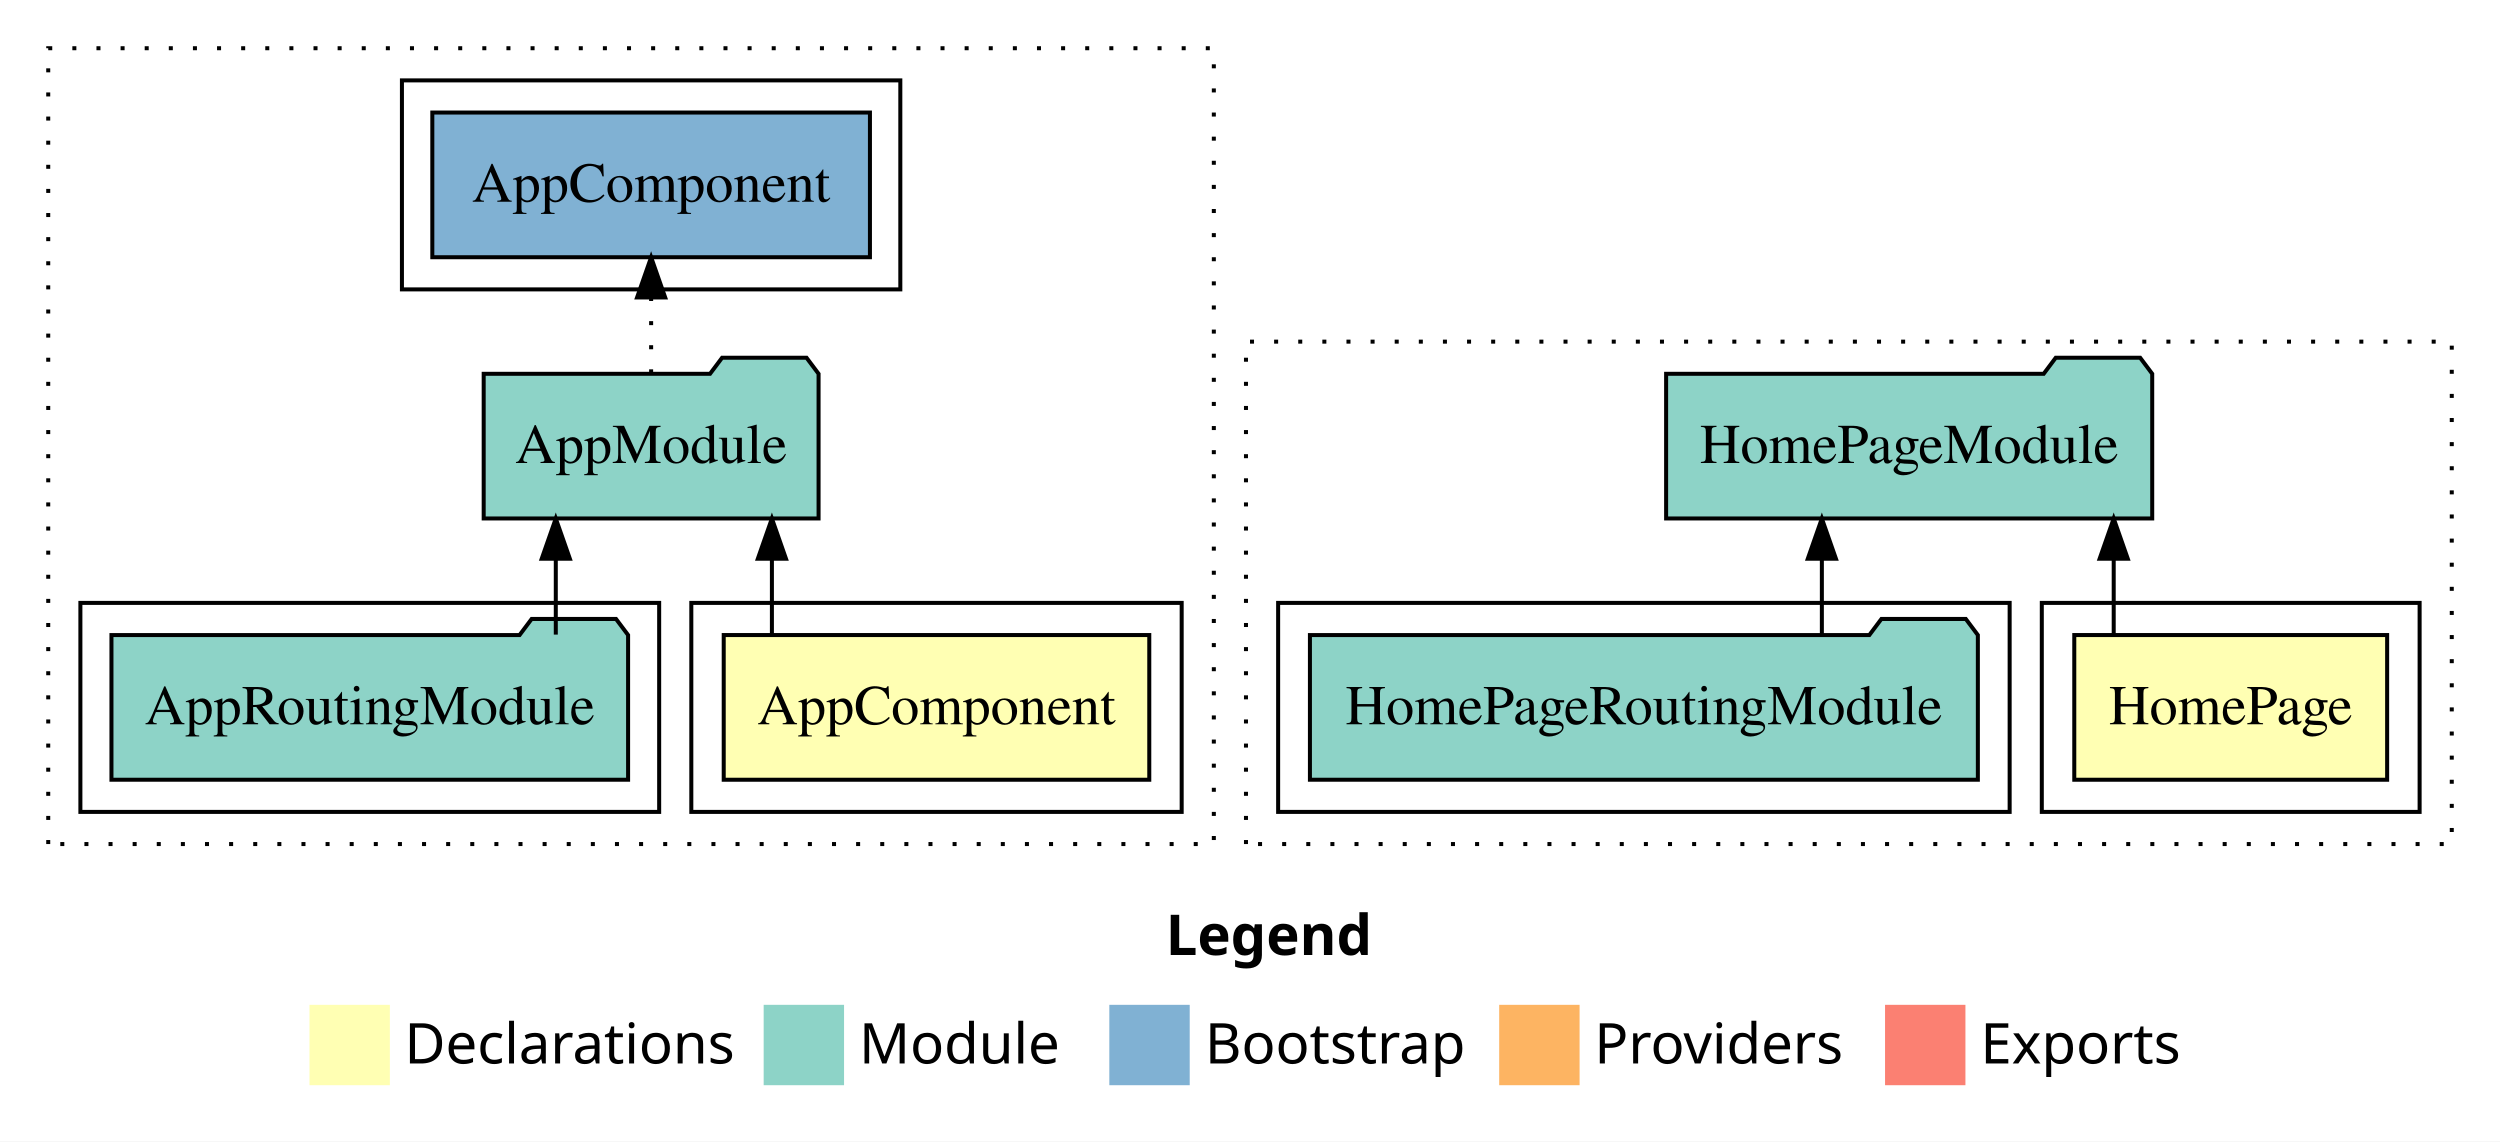
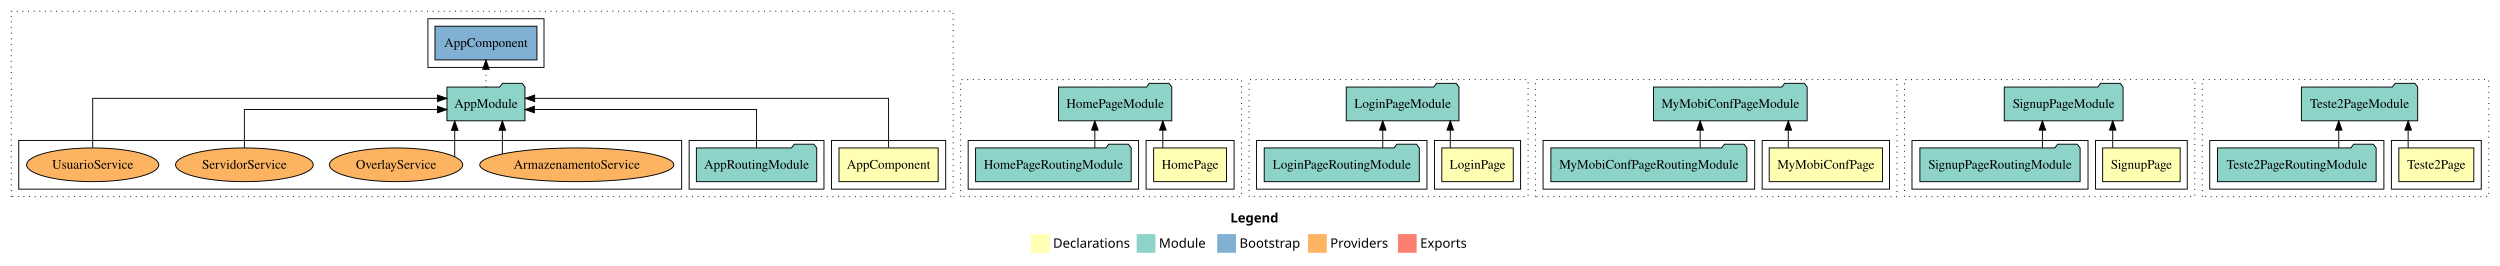
- <svg xmlns="http://www.w3.org/2000/svg" width="622pt" height="284pt" viewBox="0.00 0.00 622.00 284.00">
+ <svg xmlns="http://www.w3.org/2000/svg" width="2670pt" height="284pt" viewBox="0.00 0.00 2670.00 284.00">
  <g id="graph0" class="graph" transform="scale(1 1) rotate(0) translate(4 280)">
-     <polygon fill="white" stroke="transparent" points="-4,4 -4,-280 618,-280 618,4 -4,4" />
-     <text text-anchor="start" x="286.01" y="-42.4" font-family="sans-serif" font-weight="bold" font-size="14.00">Legend</text>
-     <polygon fill="#ffffb3" stroke="transparent" points="73,-10 73,-30 93,-30 93,-10 73,-10" />
-     <text text-anchor="start" x="96.63" y="-15.4" font-family="sans-serif" font-size="14.00">  Declarations</text>
-     <polygon fill="#8dd3c7" stroke="transparent" points="186,-10 186,-30 206,-30 206,-10 186,-10" />
-     <text text-anchor="start" x="209.73" y="-15.4" font-family="sans-serif" font-size="14.00">  Module</text>
-     <polygon fill="#80b1d3" stroke="transparent" points="272,-10 272,-30 292,-30 292,-10 272,-10" />
-     <text text-anchor="start" x="295.78" y="-15.4" font-family="sans-serif" font-size="14.00">  Bootstrap</text>
-     <polygon fill="#fdb462" stroke="transparent" points="369,-10 369,-30 389,-30 389,-10 369,-10" />
-     <text text-anchor="start" x="392.67" y="-15.4" font-family="sans-serif" font-size="14.00">  Providers</text>
-     <polygon fill="#fb8072" stroke="transparent" points="465,-10 465,-30 485,-30 485,-10 465,-10" />
-     <text text-anchor="start" x="488.73" y="-15.4" font-family="sans-serif" font-size="14.00">  Exports</text>
+     <polygon fill="white" stroke="transparent" points="-4,4 -4,-280 2666,-280 2666,4 -4,4" />
+     <text text-anchor="start" x="1310.01" y="-42.4" font-family="sans-serif" font-weight="bold" font-size="14.00">Legend</text>
+     <polygon fill="#ffffb3" stroke="transparent" points="1097,-10 1097,-30 1117,-30 1117,-10 1097,-10" />
+     <text text-anchor="start" x="1120.63" y="-15.4" font-family="sans-serif" font-size="14.00">  Declarations</text>
+     <polygon fill="#8dd3c7" stroke="transparent" points="1210,-10 1210,-30 1230,-30 1230,-10 1210,-10" />
+     <text text-anchor="start" x="1233.73" y="-15.4" font-family="sans-serif" font-size="14.00">  Module</text>
+     <polygon fill="#80b1d3" stroke="transparent" points="1296,-10 1296,-30 1316,-30 1316,-10 1296,-10" />
+     <text text-anchor="start" x="1319.78" y="-15.4" font-family="sans-serif" font-size="14.00">  Bootstrap</text>
+     <polygon fill="#fdb462" stroke="transparent" points="1393,-10 1393,-30 1413,-30 1413,-10 1393,-10" />
+     <text text-anchor="start" x="1416.67" y="-15.4" font-family="sans-serif" font-size="14.00">  Providers</text>
+     <polygon fill="#fb8072" stroke="transparent" points="1489,-10 1489,-30 1509,-30 1509,-10 1489,-10" />
+     <text text-anchor="start" x="1512.73" y="-15.4" font-family="sans-serif" font-size="14.00">  Exports</text>
    <g id="clust1" class="cluster">
-       <polygon fill="none" stroke="black" stroke-dasharray="1,5" points="8,-70 8,-268 298,-268 298,-70 8,-70" />
+       <polygon fill="none" stroke="black" stroke-dasharray="1,5" points="8,-70 8,-268 1014,-268 1014,-70 8,-70" />
    </g>
    <g id="clust2" class="cluster">
-       <polygon fill="none" stroke="black" points="168,-78 168,-130 290,-130 290,-78 168,-78" />
+       <polygon fill="none" stroke="black" points="884,-78 884,-130 1006,-130 1006,-78 884,-78" />
    </g>
    <g id="clust4" class="cluster">
-       <polygon fill="none" stroke="black" points="16,-78 16,-130 160,-130 160,-78 16,-78" />
+       <polygon fill="none" stroke="black" points="732,-78 732,-130 876,-130 876,-78 732,-78" />
    </g>
    <g id="clust6" class="cluster">
-       <polygon fill="none" stroke="black" points="96,-208 96,-260 220,-260 220,-208 96,-208" />
+       <polygon fill="none" stroke="black" points="453,-208 453,-260 577,-260 577,-208 453,-208" />
+     </g>
+     <g id="clust7" class="cluster">
+       <polygon fill="none" stroke="black" points="16,-78 16,-130 724,-130 724,-78 16,-78" />
    </g>
    <g id="clust14" class="cluster">
-       <polygon fill="none" stroke="black" stroke-dasharray="1,5" points="306,-70 306,-195 606,-195 606,-70 306,-70" />
+       <polygon fill="none" stroke="black" stroke-dasharray="1,5" points="1022,-70 1022,-195 1322,-195 1322,-70 1022,-70" />
    </g>
    <g id="clust15" class="cluster">
-       <polygon fill="none" stroke="black" points="504,-78 504,-130 598,-130 598,-78 504,-78" />
+       <polygon fill="none" stroke="black" points="1220,-78 1220,-130 1314,-130 1314,-78 1220,-78" />
    </g>
    <g id="clust17" class="cluster">
-       <polygon fill="none" stroke="black" points="314,-78 314,-130 496,-130 496,-78 314,-78" />
+       <polygon fill="none" stroke="black" points="1030,-78 1030,-130 1212,-130 1212,-78 1030,-78" />
+     </g>
+     <g id="clust27" class="cluster">
+       <polygon fill="none" stroke="black" stroke-dasharray="1,5" points="1330,-70 1330,-195 1628,-195 1628,-70 1330,-70" />
+     </g>
+     <g id="clust28" class="cluster">
+       <polygon fill="none" stroke="black" points="1528,-78 1528,-130 1620,-130 1620,-78 1528,-78" />
+     </g>
+     <g id="clust30" class="cluster">
+       <polygon fill="none" stroke="black" points="1338,-78 1338,-130 1520,-130 1520,-78 1338,-78" />
+     </g>
+     <g id="clust40" class="cluster">
+       <polygon fill="none" stroke="black" stroke-dasharray="1,5" points="1636,-70 1636,-195 2022,-195 2022,-70 1636,-70" />
+     </g>
+     <g id="clust41" class="cluster">
+       <polygon fill="none" stroke="black" points="1878,-78 1878,-130 2014,-130 2014,-78 1878,-78" />
+     </g>
+     <g id="clust43" class="cluster">
+       <polygon fill="none" stroke="black" points="1644,-78 1644,-130 1870,-130 1870,-78 1644,-78" />
+     </g>
+     <g id="clust53" class="cluster">
+       <polygon fill="none" stroke="black" stroke-dasharray="1,5" points="2030,-70 2030,-195 2340,-195 2340,-70 2030,-70" />
+     </g>
+     <g id="clust54" class="cluster">
+       <polygon fill="none" stroke="black" points="2234,-78 2234,-130 2332,-130 2332,-78 2234,-78" />
+     </g>
+     <g id="clust56" class="cluster">
+       <polygon fill="none" stroke="black" points="2038,-78 2038,-130 2226,-130 2226,-78 2038,-78" />
+     </g>
+     <g id="clust66" class="cluster">
+       <polygon fill="none" stroke="black" stroke-dasharray="1,5" points="2348,-70 2348,-195 2654,-195 2654,-70 2348,-70" />
+     </g>
+     <g id="clust67" class="cluster">
+       <polygon fill="none" stroke="black" points="2550,-78 2550,-130 2646,-130 2646,-78 2550,-78" />
+     </g>
+     <g id="clust69" class="cluster">
+       <polygon fill="none" stroke="black" points="2356,-78 2356,-130 2542,-130 2542,-78 2356,-78" />
    </g>
    <g id="node1" class="node">
-       <polygon fill="#ffffb3" stroke="black" points="281.94,-122 176.06,-122 176.06,-86 281.94,-86 281.94,-122" />
-       <text text-anchor="middle" x="229" y="-99.8" font-family="Times,serif" font-size="14.00">AppComponent</text>
+       <polygon fill="#ffffb3" stroke="black" points="997.94,-122 892.06,-122 892.06,-86 997.94,-86 997.94,-122" />
+       <text text-anchor="middle" x="945" y="-99.8" font-family="Times,serif" font-size="14.00">AppComponent</text>
    </g>
    <g id="node2" class="node">
-       <polygon fill="#8dd3c7" stroke="black" points="199.66,-187 196.66,-191 175.66,-191 172.66,-187 116.34,-187 116.34,-151 199.66,-151 199.66,-187" />
-       <text text-anchor="middle" x="158" y="-164.8" font-family="Times,serif" font-size="14.00">AppModule</text>
+       <polygon fill="#8dd3c7" stroke="black" points="556.66,-187 553.66,-191 532.66,-191 529.66,-187 473.34,-187 473.34,-151 556.66,-151 556.66,-187" />
+       <text text-anchor="middle" x="515" y="-164.8" font-family="Times,serif" font-size="14.00">AppModule</text>
    </g>
    <g id="edge1" class="edge">
-       <path fill="none" stroke="black" d="M188.05,-122.11C188.05,-122.11 188.05,-140.99 188.05,-140.99" />
-       <polygon fill="black" stroke="black" points="184.55,-140.99 188.05,-150.99 191.55,-140.99 184.55,-140.99" />
+       <path fill="none" stroke="black" d="M945,-122.28C945,-143.32 945,-175 945,-175 945,-175 567.01,-175 567.01,-175" />
+       <polygon fill="black" stroke="black" points="567.01,-171.5 557.01,-175 567.01,-178.5 567.01,-171.5" />
    </g>
    <g id="node4" class="node">
-       <polygon fill="#80b1d3" stroke="black" points="212.44,-252 103.56,-252 103.56,-216 212.44,-216 212.44,-252" />
-       <text text-anchor="middle" x="158" y="-229.8" font-family="Times,serif" font-size="14.00">AppComponent </text>
+       <polygon fill="#80b1d3" stroke="black" points="569.44,-252 460.56,-252 460.56,-216 569.44,-216 569.44,-252" />
+       <text text-anchor="middle" x="515" y="-229.8" font-family="Times,serif" font-size="14.00">AppComponent </text>
    </g>
    <g id="edge3" class="edge">
-       <path fill="none" stroke="black" stroke-dasharray="1,5" d="M158,-187.11C158,-187.11 158,-205.99 158,-205.99" />
-       <polygon fill="black" stroke="black" points="154.5,-205.99 158,-215.99 161.5,-205.99 154.5,-205.99" />
+       <path fill="none" stroke="black" stroke-dasharray="1,5" d="M515,-187.11C515,-187.11 515,-205.99 515,-205.99" />
+       <polygon fill="black" stroke="black" points="511.5,-205.99 515,-215.99 518.5,-205.99 511.5,-205.99" />
    </g>
    <g id="node3" class="node">
-       <polygon fill="#8dd3c7" stroke="black" points="152.27,-122 149.27,-126 128.27,-126 125.27,-122 23.73,-122 23.73,-86 152.27,-86 152.27,-122" />
-       <text text-anchor="middle" x="88" y="-99.8" font-family="Times,serif" font-size="14.00">AppRoutingModule</text>
+       <polygon fill="#8dd3c7" stroke="black" points="868.27,-122 865.27,-126 844.27,-126 841.27,-122 739.73,-122 739.73,-86 868.27,-86 868.27,-122" />
+       <text text-anchor="middle" x="804" y="-99.8" font-family="Times,serif" font-size="14.00">AppRoutingModule</text>
    </g>
    <g id="edge2" class="edge">
-       <path fill="none" stroke="black" d="M134.28,-122.11C134.28,-122.11 134.28,-140.99 134.28,-140.99" />
-       <polygon fill="black" stroke="black" points="130.78,-140.99 134.28,-150.99 137.78,-140.99 130.78,-140.99" />
+       <path fill="none" stroke="black" d="M804,-122.02C804,-139.37 804,-163 804,-163 804,-163 566.71,-163 566.71,-163" />
+       <polygon fill="black" stroke="black" points="566.71,-159.5 556.71,-163 566.71,-166.5 566.71,-159.5" />
    </g>
    <g id="node5" class="node">
-       <polygon fill="#ffffb3" stroke="black" points="589.92,-122 512.08,-122 512.08,-86 589.92,-86 589.92,-122" />
-       <text text-anchor="middle" x="551" y="-99.8" font-family="Times,serif" font-size="14.00">HomePage</text>
+       <ellipse fill="#fdb462" stroke="black" cx="612" cy="-104" rx="103.61" ry="18" />
+       <text text-anchor="middle" x="612" y="-99.8" font-family="Times,serif" font-size="14.00">ArmazenamentoService</text>
+     </g>
+     <g id="edge4" class="edge">
+       <path fill="none" stroke="black" d="M532.51,-115.62C532.51,-115.62 532.51,-140.85 532.51,-140.85" />
+       <polygon fill="black" stroke="black" points="529.01,-140.85 532.51,-150.85 536.01,-140.85 529.01,-140.85" />
    </g>
    <g id="node6" class="node">
-       <polygon fill="#8dd3c7" stroke="black" points="531.47,-187 528.47,-191 507.47,-191 504.47,-187 410.53,-187 410.53,-151 531.47,-151 531.47,-187" />
-       <text text-anchor="middle" x="471" y="-164.8" font-family="Times,serif" font-size="14.00">HomePageModule</text>
-     </g>
-     <g id="edge4" class="edge">
-       <path fill="none" stroke="black" d="M521.89,-122.11C521.89,-122.11 521.89,-140.99 521.89,-140.99" />
-       <polygon fill="black" stroke="black" points="518.39,-140.99 521.89,-150.99 525.39,-140.99 518.39,-140.99" />
+       <ellipse fill="#fdb462" stroke="black" cx="419" cy="-104" rx="71.18" ry="18" />
+       <text text-anchor="middle" x="419" y="-99.8" font-family="Times,serif" font-size="14.00">OverlayService</text>
+     </g>
+     <g id="edge5" class="edge">
+       <path fill="none" stroke="black" d="M481.63,-112.77C481.63,-112.77 481.63,-140.8 481.63,-140.8" />
+       <polygon fill="black" stroke="black" points="478.13,-140.8 481.63,-150.8 485.13,-140.8 478.13,-140.8" />
    </g>
    <g id="node7" class="node">
-       <polygon fill="#8dd3c7" stroke="black" points="488.09,-122 485.09,-126 464.09,-126 461.09,-122 321.91,-122 321.91,-86 488.09,-86 488.09,-122" />
-       <text text-anchor="middle" x="405" y="-99.8" font-family="Times,serif" font-size="14.00">HomePageRoutingModule</text>
-     </g>
-     <g id="edge5" class="edge">
-       <path fill="none" stroke="black" d="M449.28,-122.11C449.28,-122.11 449.28,-140.99 449.28,-140.99" />
-       <polygon fill="black" stroke="black" points="445.78,-140.99 449.28,-150.99 452.78,-140.99 445.78,-140.99" />
+       <ellipse fill="#fdb462" stroke="black" cx="257" cy="-104" rx="73.49" ry="18" />
+       <text text-anchor="middle" x="257" y="-99.8" font-family="Times,serif" font-size="14.00">ServidorService</text>
+     </g>
+     <g id="edge6" class="edge">
+       <path fill="none" stroke="black" d="M257,-122.02C257,-139.37 257,-163 257,-163 257,-163 463.26,-163 463.26,-163" />
+       <polygon fill="black" stroke="black" points="463.26,-166.5 473.26,-163 463.26,-159.5 463.26,-166.5" />
+     </g>
+     <g id="node8" class="node">
+       <ellipse fill="#fdb462" stroke="black" cx="95" cy="-104" rx="70.62" ry="18" />
+       <text text-anchor="middle" x="95" y="-99.8" font-family="Times,serif" font-size="14.00">UsuarioService</text>
+     </g>
+     <g id="edge7" class="edge">
+       <path fill="none" stroke="black" d="M95,-122.28C95,-143.32 95,-175 95,-175 95,-175 463.19,-175 463.19,-175" />
+       <polygon fill="black" stroke="black" points="463.19,-178.5 473.19,-175 463.19,-171.5 463.19,-178.5" />
+     </g>
+     <g id="node9" class="node">
+       <polygon fill="#ffffb3" stroke="black" points="1305.92,-122 1228.08,-122 1228.08,-86 1305.92,-86 1305.92,-122" />
+       <text text-anchor="middle" x="1267" y="-99.8" font-family="Times,serif" font-size="14.00">HomePage</text>
+     </g>
+     <g id="node10" class="node">
+       <polygon fill="#8dd3c7" stroke="black" points="1247.47,-187 1244.47,-191 1223.47,-191 1220.47,-187 1126.53,-187 1126.53,-151 1247.47,-151 1247.47,-187" />
+       <text text-anchor="middle" x="1187" y="-164.8" font-family="Times,serif" font-size="14.00">HomePageModule</text>
+     </g>
+     <g id="edge8" class="edge">
+       <path fill="none" stroke="black" d="M1237.89,-122.11C1237.89,-122.11 1237.89,-140.99 1237.89,-140.99" />
+       <polygon fill="black" stroke="black" points="1234.39,-140.99 1237.89,-150.99 1241.39,-140.99 1234.39,-140.99" />
+     </g>
+     <g id="node11" class="node">
+       <polygon fill="#8dd3c7" stroke="black" points="1204.09,-122 1201.09,-126 1180.09,-126 1177.09,-122 1037.91,-122 1037.91,-86 1204.09,-86 1204.09,-122" />
+       <text text-anchor="middle" x="1121" y="-99.8" font-family="Times,serif" font-size="14.00">HomePageRoutingModule</text>
+     </g>
+     <g id="edge9" class="edge">
+       <path fill="none" stroke="black" d="M1165.28,-122.11C1165.28,-122.11 1165.28,-140.99 1165.28,-140.99" />
+       <polygon fill="black" stroke="black" points="1161.78,-140.99 1165.28,-150.99 1168.78,-140.99 1161.78,-140.99" />
+     </g>
+     <g id="node12" class="node">
+       <polygon fill="#ffffb3" stroke="black" points="1612.16,-122 1535.84,-122 1535.84,-86 1612.16,-86 1612.16,-122" />
+       <text text-anchor="middle" x="1574" y="-99.8" font-family="Times,serif" font-size="14.00">LoginPage</text>
+     </g>
+     <g id="node13" class="node">
+       <polygon fill="#8dd3c7" stroke="black" points="1554.2,-187 1551.2,-191 1530.2,-191 1527.2,-187 1433.8,-187 1433.8,-151 1554.2,-151 1554.2,-187" />
+       <text text-anchor="middle" x="1494" y="-164.8" font-family="Times,serif" font-size="14.00">LoginPageModule</text>
+     </g>
+     <g id="edge10" class="edge">
+       <path fill="none" stroke="black" d="M1544.89,-122.11C1544.89,-122.11 1544.89,-140.99 1544.89,-140.99" />
+       <polygon fill="black" stroke="black" points="1541.39,-140.99 1544.89,-150.99 1548.39,-140.99 1541.39,-140.99" />
+     </g>
+     <g id="node14" class="node">
+       <polygon fill="#8dd3c7" stroke="black" points="1511.82,-122 1508.82,-126 1487.82,-126 1484.82,-122 1346.18,-122 1346.18,-86 1511.82,-86 1511.82,-122" />
+       <text text-anchor="middle" x="1429" y="-99.8" font-family="Times,serif" font-size="14.00">LoginPageRoutingModule</text>
+     </g>
+     <g id="edge11" class="edge">
+       <path fill="none" stroke="black" d="M1472.78,-122.11C1472.78,-122.11 1472.78,-140.99 1472.78,-140.99" />
+       <polygon fill="black" stroke="black" points="1469.28,-140.99 1472.78,-150.99 1476.28,-140.99 1469.28,-140.99" />
+     </g>
+     <g id="node15" class="node">
+       <polygon fill="#ffffb3" stroke="black" points="2006.49,-122 1885.51,-122 1885.51,-86 2006.49,-86 2006.49,-122" />
+       <text text-anchor="middle" x="1946" y="-99.8" font-family="Times,serif" font-size="14.00">MyMobiConfPage</text>
+     </g>
+     <g id="node16" class="node">
+       <polygon fill="#8dd3c7" stroke="black" points="1926.04,-187 1923.04,-191 1902.04,-191 1899.04,-187 1761.96,-187 1761.96,-151 1926.04,-151 1926.04,-187" />
+       <text text-anchor="middle" x="1844" y="-164.8" font-family="Times,serif" font-size="14.00">MyMobiConfPageModule</text>
+     </g>
+     <g id="edge12" class="edge">
+       <path fill="none" stroke="black" d="M1905.89,-122.11C1905.89,-122.11 1905.89,-140.99 1905.89,-140.99" />
+       <polygon fill="black" stroke="black" points="1902.39,-140.99 1905.89,-150.99 1909.39,-140.99 1902.39,-140.99" />
+     </g>
+     <g id="node17" class="node">
+       <polygon fill="#8dd3c7" stroke="black" points="1861.66,-122 1858.66,-126 1837.66,-126 1834.66,-122 1652.34,-122 1652.34,-86 1861.66,-86 1861.66,-122" />
+       <text text-anchor="middle" x="1757" y="-99.8" font-family="Times,serif" font-size="14.00">MyMobiConfPageRoutingModule</text>
+     </g>
+     <g id="edge13" class="edge">
+       <path fill="none" stroke="black" d="M1811.78,-122.11C1811.78,-122.11 1811.78,-140.99 1811.78,-140.99" />
+       <polygon fill="black" stroke="black" points="1808.28,-140.99 1811.78,-150.99 1815.28,-140.99 1808.28,-140.99" />
+     </g>
+     <g id="node18" class="node">
+       <polygon fill="#ffffb3" stroke="black" points="2324.39,-122 2241.61,-122 2241.61,-86 2324.39,-86 2324.39,-122" />
+       <text text-anchor="middle" x="2283" y="-99.8" font-family="Times,serif" font-size="14.00">SignupPage</text>
+     </g>
+     <g id="node19" class="node">
+       <polygon fill="#8dd3c7" stroke="black" points="2263.44,-187 2260.44,-191 2239.44,-191 2236.44,-187 2136.56,-187 2136.56,-151 2263.44,-151 2263.44,-187" />
+       <text text-anchor="middle" x="2200" y="-164.8" font-family="Times,serif" font-size="14.00">SignupPageModule</text>
+     </g>
+     <g id="edge14" class="edge">
+       <path fill="none" stroke="black" d="M2252.39,-122.11C2252.39,-122.11 2252.39,-140.99 2252.39,-140.99" />
+       <polygon fill="black" stroke="black" points="2248.89,-140.99 2252.39,-150.99 2255.89,-140.99 2248.89,-140.99" />
+     </g>
+     <g id="node20" class="node">
+       <polygon fill="#8dd3c7" stroke="black" points="2217.55,-122 2214.55,-126 2193.55,-126 2190.55,-122 2046.45,-122 2046.45,-86 2217.55,-86 2217.55,-122" />
+       <text text-anchor="middle" x="2132" y="-99.8" font-family="Times,serif" font-size="14.00">SignupPageRoutingModule</text>
+     </g>
+     <g id="edge15" class="edge">
+       <path fill="none" stroke="black" d="M2177.28,-122.11C2177.28,-122.11 2177.28,-140.99 2177.28,-140.99" />
+       <polygon fill="black" stroke="black" points="2173.78,-140.99 2177.28,-150.99 2180.78,-140.99 2173.78,-140.99" />
+     </g>
+     <g id="node21" class="node">
+       <polygon fill="#ffffb3" stroke="black" points="2638.03,-122 2557.97,-122 2557.97,-86 2638.03,-86 2638.03,-122" />
+       <text text-anchor="middle" x="2598" y="-99.8" font-family="Times,serif" font-size="14.00">Teste2Page</text>
+     </g>
+     <g id="node22" class="node">
+       <polygon fill="#8dd3c7" stroke="black" points="2578.08,-187 2575.08,-191 2554.08,-191 2551.08,-187 2453.92,-187 2453.92,-151 2578.08,-151 2578.08,-187" />
+       <text text-anchor="middle" x="2516" y="-164.8" font-family="Times,serif" font-size="14.00">Teste2PageModule</text>
+     </g>
+     <g id="edge16" class="edge">
+       <path fill="none" stroke="black" d="M2567.89,-122.11C2567.89,-122.11 2567.89,-140.99 2567.89,-140.99" />
+       <polygon fill="black" stroke="black" points="2564.39,-140.99 2567.89,-150.99 2571.39,-140.99 2564.39,-140.99" />
+     </g>
+     <g id="node23" class="node">
+       <polygon fill="#8dd3c7" stroke="black" points="2533.7,-122 2530.7,-126 2509.7,-126 2506.7,-122 2364.3,-122 2364.3,-86 2533.7,-86 2533.7,-122" />
+       <text text-anchor="middle" x="2449" y="-99.8" font-family="Times,serif" font-size="14.00">Teste2PageRoutingModule</text>
+     </g>
+     <g id="edge17" class="edge">
+       <path fill="none" stroke="black" d="M2493.78,-122.11C2493.78,-122.11 2493.78,-140.99 2493.78,-140.99" />
+       <polygon fill="black" stroke="black" points="2490.28,-140.99 2493.78,-150.99 2497.28,-140.99 2490.28,-140.99" />
    </g>
  </g>
</svg>
